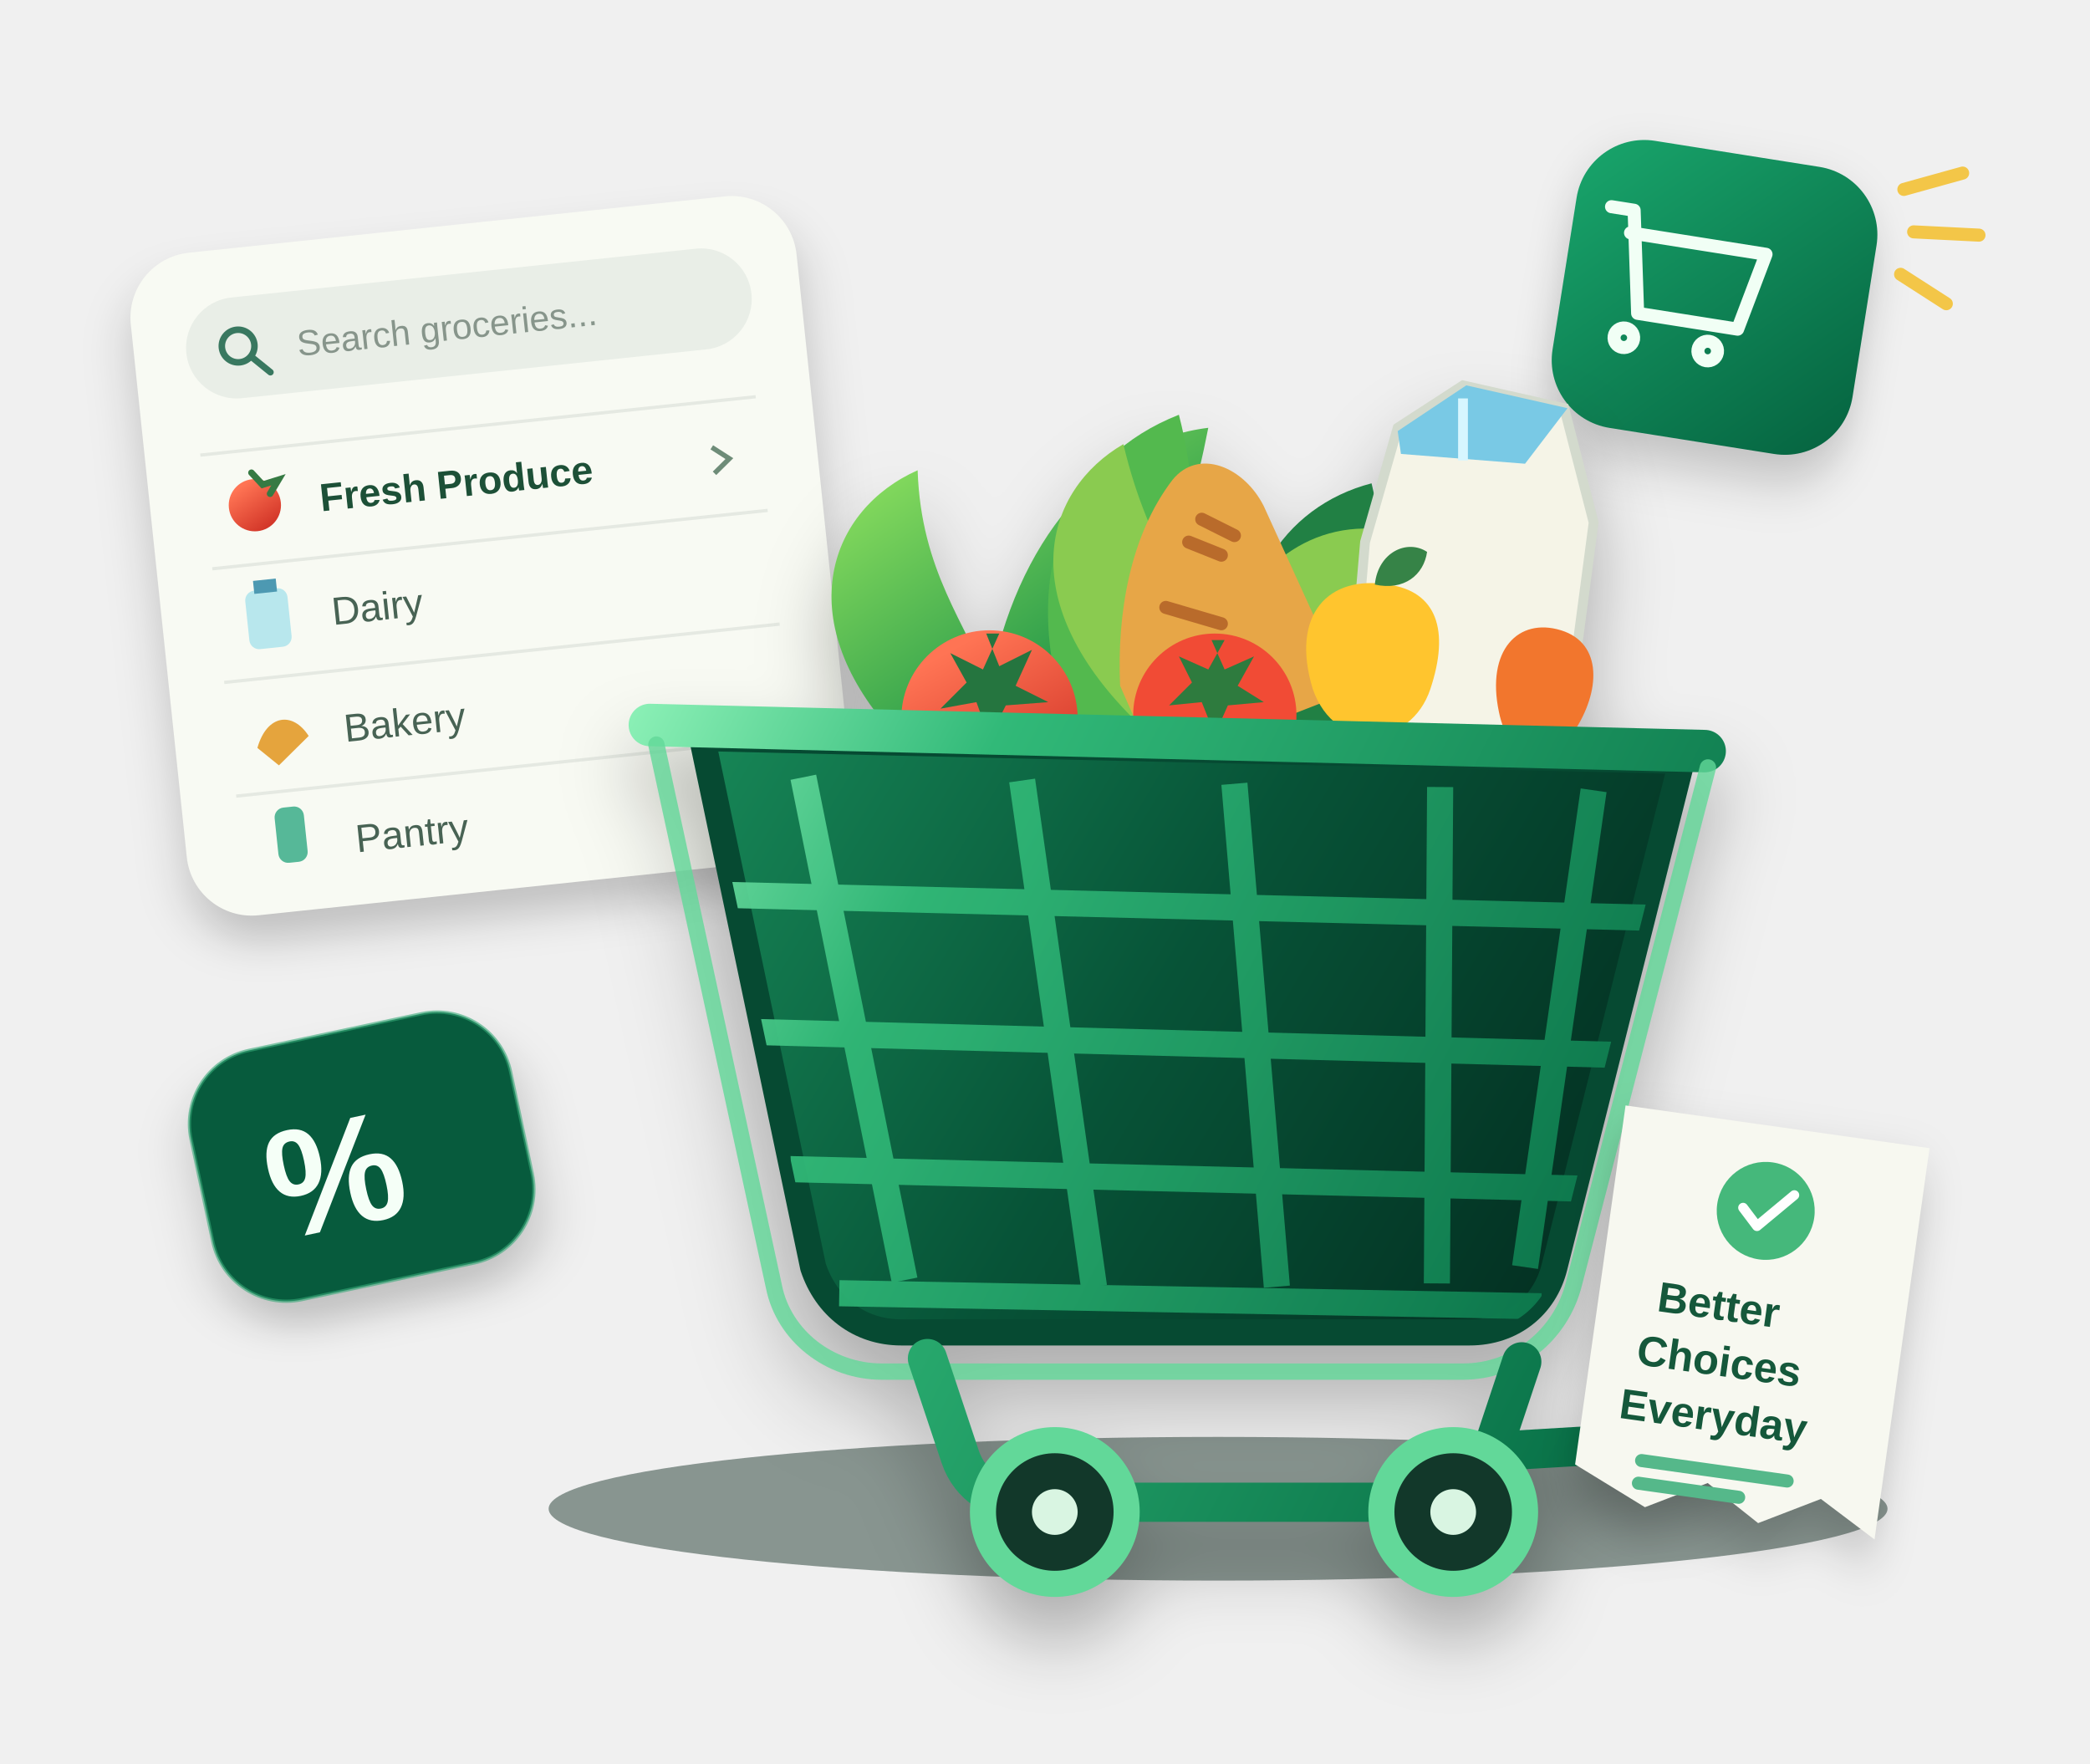
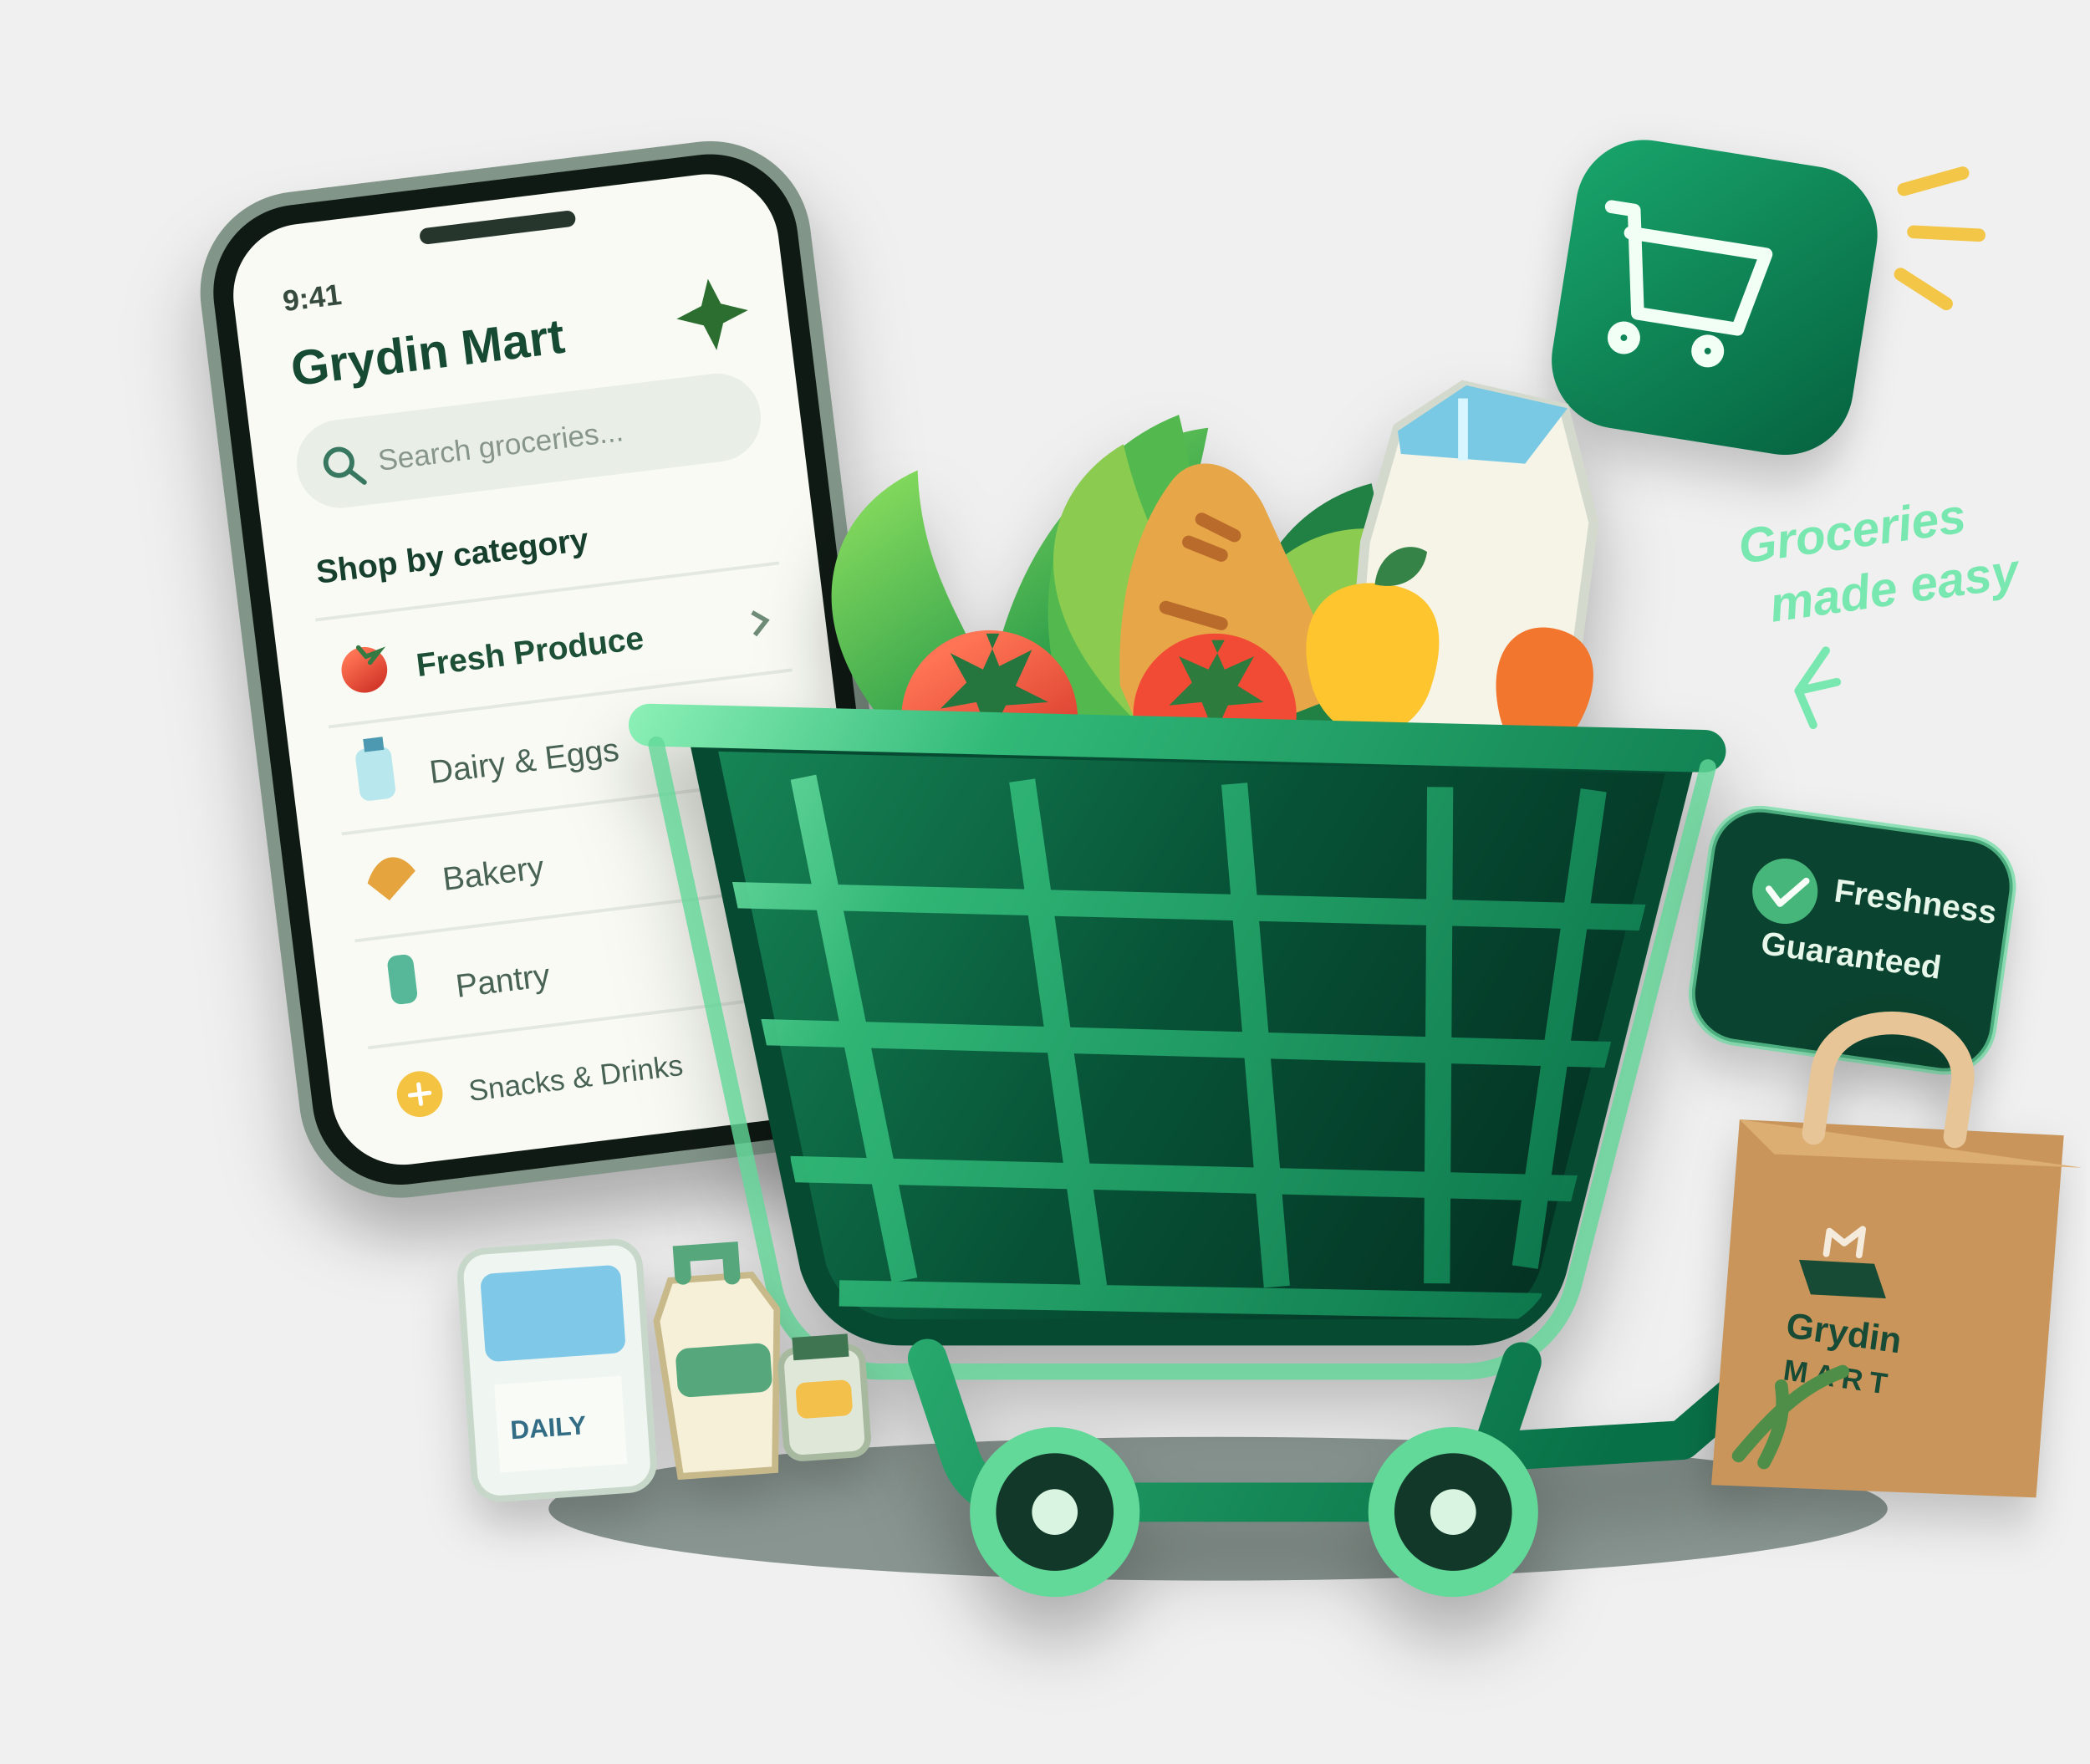
<svg xmlns="http://www.w3.org/2000/svg" viewBox="0 0 640 540" fill="none" role="img" aria-labelledby="title desc">
  <defs>
    <linearGradient id="basket" x1="224" y1="228" x2="498" y2="391" gradientUnits="userSpaceOnUse">
      <stop stop-color="#168455" />
      <stop offset=".48" stop-color="#075337" />
      <stop offset="1" stop-color="#032D20" />
    </linearGradient>
    <linearGradient id="rail" x1="188" y1="227" x2="518" y2="397" gradientUnits="userSpaceOnUse">
      <stop stop-color="#8BF0B6" />
      <stop offset=".28" stop-color="#31B978" />
      <stop offset="1" stop-color="#087047" />
    </linearGradient>
    <linearGradient id="tomato" x1=".3" y1=".1" x2=".8" y2="1">
      <stop stop-color="#FF7454" />
      <stop offset="1" stop-color="#CE3024" />
    </linearGradient>
    <linearGradient id="leaf" x1="0" y1="0" x2="1" y2="1">
      <stop stop-color="#9DEB62" />
      <stop offset=".52" stop-color="#2A9B4A" />
      <stop offset="1" stop-color="#12633A" />
    </linearGradient>
    <linearGradient id="mintCard" x1="0" y1="0" x2="1" y2="1">
      <stop stop-color="#19A66C" />
      <stop offset="1" stop-color="#05623F" />
    </linearGradient>
    <filter id="shadow" x="-30%" y="-30%" width="160%" height="180%" color-interpolation-filters="sRGB">
      <feGaussianBlur in="SourceAlpha" stdDeviation="11" />
      <feOffset dy="13" />
      <feComponentTransfer>
        <feFuncA type="linear" slope=".28" />
      </feComponentTransfer>
      <feMerge>
        <feMergeNode />
        <feMergeNode in="SourceGraphic" />
      </feMerge>
    </filter>
    <filter id="softShadow" x="-30%" y="-30%" width="160%" height="180%" color-interpolation-filters="sRGB">
      <feGaussianBlur in="SourceAlpha" stdDeviation="7" />
      <feOffset dy="8" />
      <feComponentTransfer>
        <feFuncA type="linear" slope=".2" />
      </feComponentTransfer>
      <feMerge>
        <feMergeNode />
        <feMergeNode in="SourceGraphic" />
      </feMerge>
    </filter>
    <clipPath id="basketClip">
      <path d="m215 226 300 7-39 155c-3 12-13 20-26 20H276c-13 0-23-8-27-20l-34-162Z" />
    </clipPath>
  </defs>
  <ellipse cx="373" cy="462" rx="205" ry="22" fill="#001D13" opacity=".43" />
-   <g filter="url(#softShadow)" transform="rotate(-6 162 169)">
-     <rect x="48" y="67" width="205" height="204" rx="20" fill="#F8FAF3" />
-     <rect x="64" y="82" width="174" height="31" rx="15.5" fill="#E9EEE7" />
-     <circle cx="80" cy="97" r="5" stroke="#397860" stroke-width="2" />
-     <path d="m84 101 5 5" stroke="#397860" stroke-width="2" stroke-linecap="round" />
-     <text x="98" y="102" fill="#87958B" font-family="Arial,sans-serif" font-size="11">Search groceries...</text>
-     <path d="M65 129h171M65 164h171M65 199h171M65 234h171" stroke="#E5E9E2" />
-     <circle cx="80" cy="146" r="8" fill="url(#tomato)" />
-     <path d="m80 136 3 4 5-1-3 4" stroke="#367A43" stroke-width="2" stroke-linecap="round" />
-     <text x="100" y="150" fill="#1D5037" font-family="Arial,sans-serif" font-size="12" font-weight="700">Fresh Produce</text>
-     <path d="m221 143 5 4-5 4" stroke="#6E8C78" stroke-width="1.5" />
-     <rect x="74" y="172" width="13" height="18" rx="3" fill="#B8E7ED" />
-     <path d="M77 169h7v4h-7z" fill="#4D99B2" />
-     <text x="100" y="185" fill="#486354" font-family="Arial,sans-serif" font-size="12">Dairy</text>
-     <path d="M73 220c4-10 12-10 16-2l-10 8-6-6Z" fill="#E5A43D" />
-     <text x="100" y="221" fill="#486354" font-family="Arial,sans-serif" font-size="12">Bakery</text>
-     <rect x="76" y="239" width="9" height="17" rx="3" fill="#56B898" />
-     <text x="100" y="255" fill="#486354" font-family="Arial,sans-serif" font-size="12">Pantry</text>
+   <g filter="url(#shadow)" transform="rotate(-7 170 205)">
+     <rect x="78" y="52" width="184" height="306" rx="29" fill="#101A14" stroke="#829589" stroke-width="4" />
+     <rect x="86" y="60" width="168" height="290" rx="22" fill="#F8FAF3" />
+     <rect x="145" y="66" width="48" height="5" rx="2.5" fill="#26362D" />
+     <text x="101" y="86" fill="#364B3E" font-family="Arial,sans-serif" font-size="9" font-weight="700">9:41</text>
+     <text x="101" y="109" fill="#164A32" font-family="Arial,sans-serif" font-size="15" font-weight="700">Grydin Mart</text>
+     <path d="m228 100 3-8 3 8 8 3-8 3-3 8-3-8-8-3 8-3Z" fill="#2C6E2F" />
+     <rect x="99" y="121" width="143" height="27" rx="13.5" fill="#E9EEE7" />
+     <circle cx="112" cy="134" r="4" stroke="#397860" stroke-width="1.5" />
+     <path d="m115 137 4 4" stroke="#397860" stroke-width="1.5" stroke-linecap="round" />
+     <text x="124" y="138" fill="#87958B" font-family="Arial,sans-serif" font-size="9">Search groceries...</text>
+     <text x="101" y="170" fill="#173F2D" font-family="Arial,sans-serif" font-size="10" font-weight="700">Shop by category</text>
+     <path d="M99 181h143M99 214h143M99 247h143M99 280h143M99 313h143" stroke="#E3E9E1" />
+     <circle cx="112" cy="198" r="7" fill="url(#tomato)" />
+     <path d="m111 191 2 3 4-1-3 3" stroke="#367A43" stroke-width="1.4" stroke-linecap="round" />
+     <text x="128" y="202" fill="#1D5037" font-family="Arial,sans-serif" font-size="10" font-weight="700">Fresh Produce</text>
+     <path d="m232 195 4 3-4 4" stroke="#6E8C78" stroke-width="1.4" />
+     <rect x="106" y="222" width="11" height="16" rx="3" fill="#B8E7ED" />
+     <path d="M109 219h6v4h-6z" fill="#4D99B2" />
+     <text x="128" y="235" fill="#486354" font-family="Arial,sans-serif" font-size="10">Dairy &amp; Eggs</text>
+     <path d="M105 263c4-9 11-9 15-2l-9 8-6-6Z" fill="#E5A43D" />
+     <text x="128" y="268" fill="#486354" font-family="Arial,sans-serif" font-size="10">Bakery</text>
+     <rect x="108" y="286" width="8" height="15" rx="3" fill="#56B898" />
+     <text x="128" y="301" fill="#486354" font-family="Arial,sans-serif" font-size="10">Pantry</text>
+     <circle cx="113" cy="329" r="7" fill="#F5C342" />
+     <path d="M110 329h6m-3-3v6" stroke="#fff" stroke-width="1.3" stroke-linecap="round" />
+     <text x="128" y="333" fill="#486354" font-family="Arial,sans-serif" font-size="9">Snacks &amp; Drinks</text>
  </g>
  <g filter="url(#softShadow)" transform="rotate(9 527 101)">
    <rect x="477" y="47" width="93" height="89" rx="21" fill="url(#mintCard)" />
    <path d="M495 76h42l-5 24h-31l-6-31h-7m13 39a3 3 0 1 0 0 .1m26-.1a3 3 0 1 0 0 .1" stroke="#F1FFF5" stroke-width="4" stroke-linecap="round" stroke-linejoin="round" />
  </g>
  <path d="m583 58 18-5m-15 18 20 1m-24 12 14 9" stroke="#F3C648" stroke-width="4" stroke-linecap="round" />
  <g filter="url(#shadow)">
    <path d="M273 224c-31-35-19-68 8-80 1 31 15 47 22 66 8-44 34-75 67-79-7 36-18 62-48 91 43-41 79-50 106-28-24 33-59 51-105 54l-50-9Z" fill="url(#leaf)" />
    <path d="M326 219c-14-46 2-79 35-92 9 35 2 57-14 89 26-36 52-48 78-33-15 31-38 46-83 51l-16-15Z" fill="#53B94E" />
    <path d="M383 218c-8-37 10-63 37-70 7 29 0 49-15 69 23-24 46-29 66-13-14 25-35 34-72 32l-16-18Z" fill="#218044" />
    <path d="M347 220c-37-37-27-70-3-84 8 34 22 46 27 70 8-29 27-46 51-44-7 29-23 48-52 65l-23-7Z" fill="#8ACB50" />
    <path d="m418 166 10-35 20-13 31 7 9 35-9 68-66-4 5-58Z" fill="#F5F4E7" stroke="#D3DACD" stroke-width="3" />
    <path d="m428 132 21-14 31 7-13 17-38-3Z" fill="#79C9E5" />
    <path d="M448 122v19" stroke="#D7F6FF" stroke-width="3" />
    <path d="M343 210c-1-22 3-46 16-63 8-10 22-4 28 8l26 57-59 23-11-25Z" fill="#E7A647" />
    <path d="m364 166 10 4m-17 16 17 5m-6-32 10 5" stroke="#B96B2B" stroke-width="4" stroke-linecap="round" />
    <circle cx="303" cy="220" r="27" fill="url(#tomato)" />
    <path d="m302 194 4 10 10-5-5 11 10 5-13 1-5 10-4-11-11 2 8-8-5-9 10 5 5-11Z" fill="#25753F" />
    <circle cx="372" cy="219" r="25" fill="#F14B35" />
    <path d="m371 196 4 9 9-4-5 9 8 5-11 1-4 9-4-10-10 1 7-7-4-8 9 4 5-9Z" fill="#2E7B3E" />
    <path d="M402 211c-7-23 5-35 23-32 15 2 19 14 13 32-6 18-29 20-36 0Z" fill="#FFC52E" />
    <path d="M421 179c1-10 10-14 16-10-1 7-7 12-16 10Z" fill="#368347" />
    <path d="M459 218c-4-19 6-29 19-25 13 4 12 19 4 31-8 12-20 9-23-6Z" fill="#F2762D" />
    <path d="m215 226 300 7-39 155c-3 12-13 20-26 20H276c-13 0-23-8-27-20l-34-162Z" fill="url(#basket)" stroke="#064A32" stroke-width="8" stroke-linejoin="round" />
    <g clip-path="url(#basketClip)" stroke="url(#rail)" stroke-width="8" opacity=".95">
      <path d="m246 238 31 154m36-153 22 155m43-154 13 154m50-153-1 152m48-151-21 146" />
      <path d="m221 274 283 7m-273 35 263 7m-252 35 243 6m-228 32 215 4" />
    </g>
    <path d="m199 222 323 8" stroke="url(#rail)" stroke-width="13" stroke-linecap="round" />
    <path d="m201 228 36 166c3 15 17 26 33 26h178c16 0 30-11 34-27l41-158" stroke="#62D899" stroke-width="5" stroke-linecap="round" opacity=".8" />
    <path d="m284 416 10 30c3 9 11 14 21 14h121c11 0 18-6 21-16l9-27" stroke="url(#rail)" stroke-width="12" stroke-linecap="round" stroke-linejoin="round" />
    <path d="m465 444 50-3 28-24" stroke="url(#rail)" stroke-width="12" stroke-linecap="round" stroke-linejoin="round" />
    <circle cx="323" cy="463" r="22" fill="#12382A" stroke="#62D899" stroke-width="8" />
    <circle cx="323" cy="463" r="7" fill="#D9F5E2" />
    <circle cx="445" cy="463" r="22" fill="#12382A" stroke="#62D899" stroke-width="8" />
    <circle cx="445" cy="463" r="7" fill="#D9F5E2" />
  </g>
-   <g filter="url(#softShadow)" transform="rotate(-12 116 350)">
-     <rect x="60" y="314" width="100" height="78" rx="23" fill="#075B3D" stroke="#35A977" stroke-opacity=".6" />
-     <text x="80" y="373" fill="#F5FFF7" font-family="Arial,sans-serif" font-size="47" font-weight="700">%</text>
+   <g filter="url(#softShadow)" transform="rotate(-4 194 418)">
+     <rect x="143" y="380" width="55" height="76" rx="8" fill="#EFF5F0" stroke="#C7D8CA" stroke-width="2" />
+     <rect x="149" y="387" width="43" height="27" rx="4" fill="#7FC8E8" />
+     <path d="M151 421h39v27h-39z" fill="#F9FBF6" />
+     <text x="155" y="438" fill="#326D85" font-family="Arial,sans-serif" font-size="8" font-weight="700">DAILY</text>
+     <path d="M207 393h25l7 11-4 49h-29l-4-48 5-12Z" fill="#F6F0D8" stroke="#C8B98A" stroke-width="2" />
+     <path d="M211 392v-7h15v8" stroke="#56A77B" stroke-width="5" stroke-linecap="round" />
+     <rect x="207" y="414" width="29" height="15" rx="4" fill="#56A77B" />
+     <rect x="239" y="417" width="25" height="33" rx="5" fill="#DFE7D8" stroke="#A7B99F" stroke-width="2" />
+     <path d="M243 413h17v7h-17z" fill="#3F7651" />
+     <rect x="243" y="427" width="17" height="11" rx="3" fill="#F4C04C" />
  </g>
-   <g filter="url(#softShadow)" transform="rotate(8 547 405)">
-     <path d="M489 346h94v121l-18-10-18 10-17-10-18 10-23-10V346Z" fill="#F7F8F0" />
-     <circle cx="536" cy="372" r="15" fill="#45B87B" />
-     <path d="m529 372 5 5 10-11" stroke="white" stroke-width="3" stroke-linecap="round" stroke-linejoin="round" />
-     <text x="507" y="407" fill="#15583B" font-family="Arial,sans-serif" font-size="13" font-weight="700">Better</text>
-     <text x="503" y="424" fill="#15583B" font-family="Arial,sans-serif" font-size="13" font-weight="700">Choices</text>
-     <text x="500" y="441" fill="#15583B" font-family="Arial,sans-serif" font-size="13" font-weight="700">Everyday</text>
-     <path d="M509 453h45m-45 7h31" stroke="#55B88A" stroke-width="4" stroke-linecap="round" />
+   <g opacity=".95" transform="rotate(-8 574 183)">
+     <text x="535" y="167" fill="#73E8AD" font-family="Arial,sans-serif" font-size="15" font-style="italic" font-weight="700">Groceries</text>
+     <text x="542" y="186" fill="#73E8AD" font-family="Arial,sans-serif" font-size="15" font-style="italic" font-weight="700">made easy</text>
+     <path d="m557 197-10 11m0 0 12-1m-12 1 3 11" stroke="#73E8AD" stroke-width="2.5" stroke-linecap="round" stroke-linejoin="round" />
+   </g>
+   <g filter="url(#softShadow)" transform="rotate(8 568 286)">
+     <rect x="521" y="252" width="93" height="72" rx="15" fill="#0A432F" stroke="#68DCA0" stroke-opacity=".7" stroke-width="2" />
+     <circle cx="545" cy="276" r="10" fill="#47B67A" />
+     <path d="m540 276 4 4 7-8" stroke="#F7FFF8" stroke-width="2" stroke-linecap="round" stroke-linejoin="round" />
+     <text x="560" y="277" fill="#E7F7EA" font-family="Arial,sans-serif" font-size="10" font-weight="700">Freshness</text>
+     <text x="540" y="296" fill="#E7F7EA" font-family="Arial,sans-serif" font-size="10" font-weight="700">Guaranteed</text>
+   </g>
+   <g filter="url(#softShadow)" transform="rotate(8 573 401)">
+     <path d="m525 349 99-9 7 111-99 10-7-112Z" fill="#C9955A" />
+     <path d="m525 349 12 9 94-9" fill="#DCAE72" />
+     <path d="M548 350v-19c0-22 42-25 43-3v17" stroke="#E7C597" stroke-width="7" stroke-linecap="round" />
+     <path d="m549 389 23-2 5 10-23 2-5-10Z" fill="#174B35" />
+     <path d="M557 386v-7l5 3 5-5v8" stroke="#F5EBDD" stroke-width="2" stroke-linecap="round" stroke-linejoin="round" />
+     <text x="548" y="413" fill="#174B35" font-family="Arial,sans-serif" font-size="11" font-weight="700">Grydin</text>
+     <text x="549" y="426" fill="#174B35" font-family="Arial,sans-serif" font-size="9" font-weight="700" letter-spacing="2">MART</text>
+     <path d="M539 451c10-16 17-24 28-30m-20 31c4-11 4-17 2-24" stroke="#4E8E49" stroke-width="4" stroke-linecap="round" />
  </g>
</svg>
